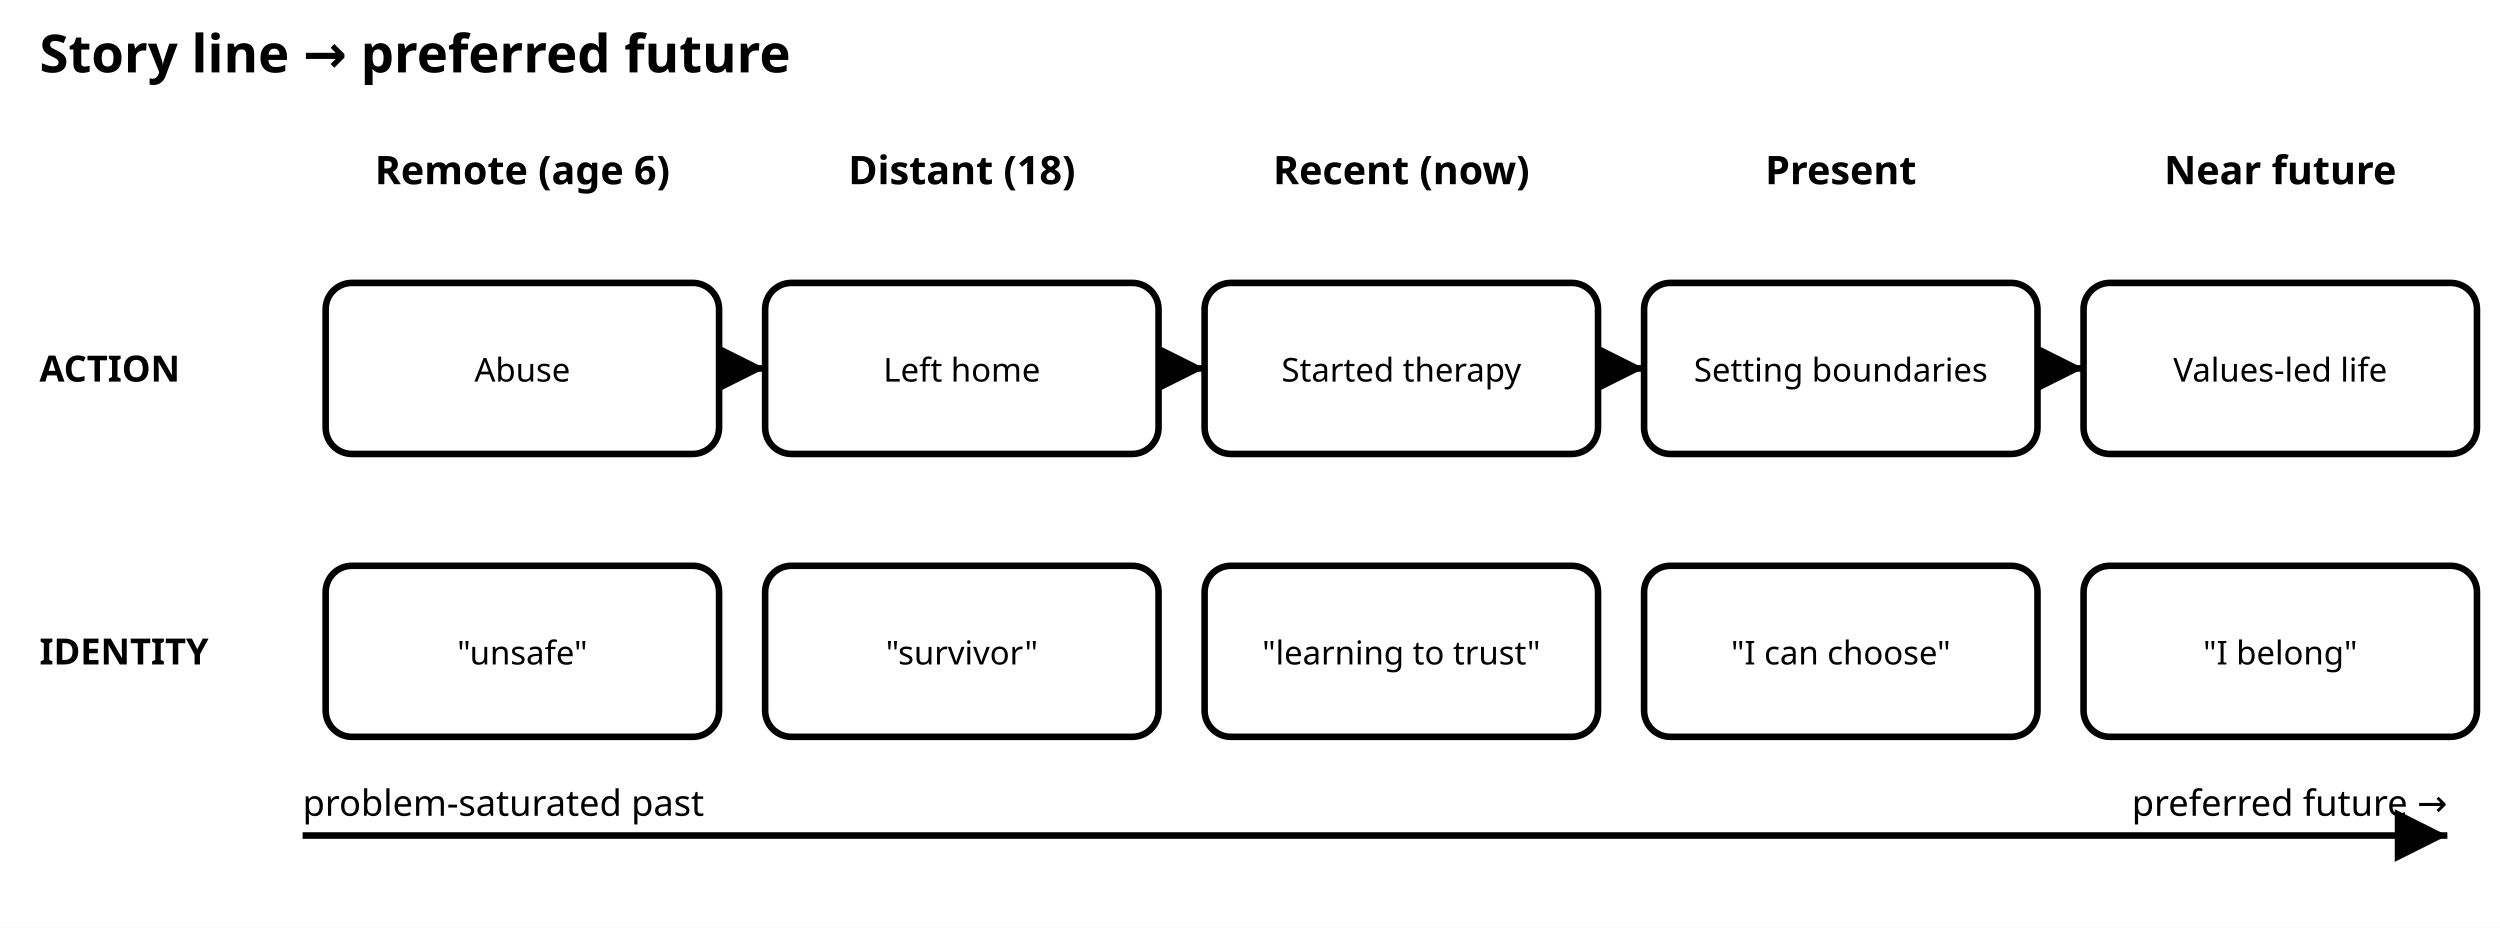
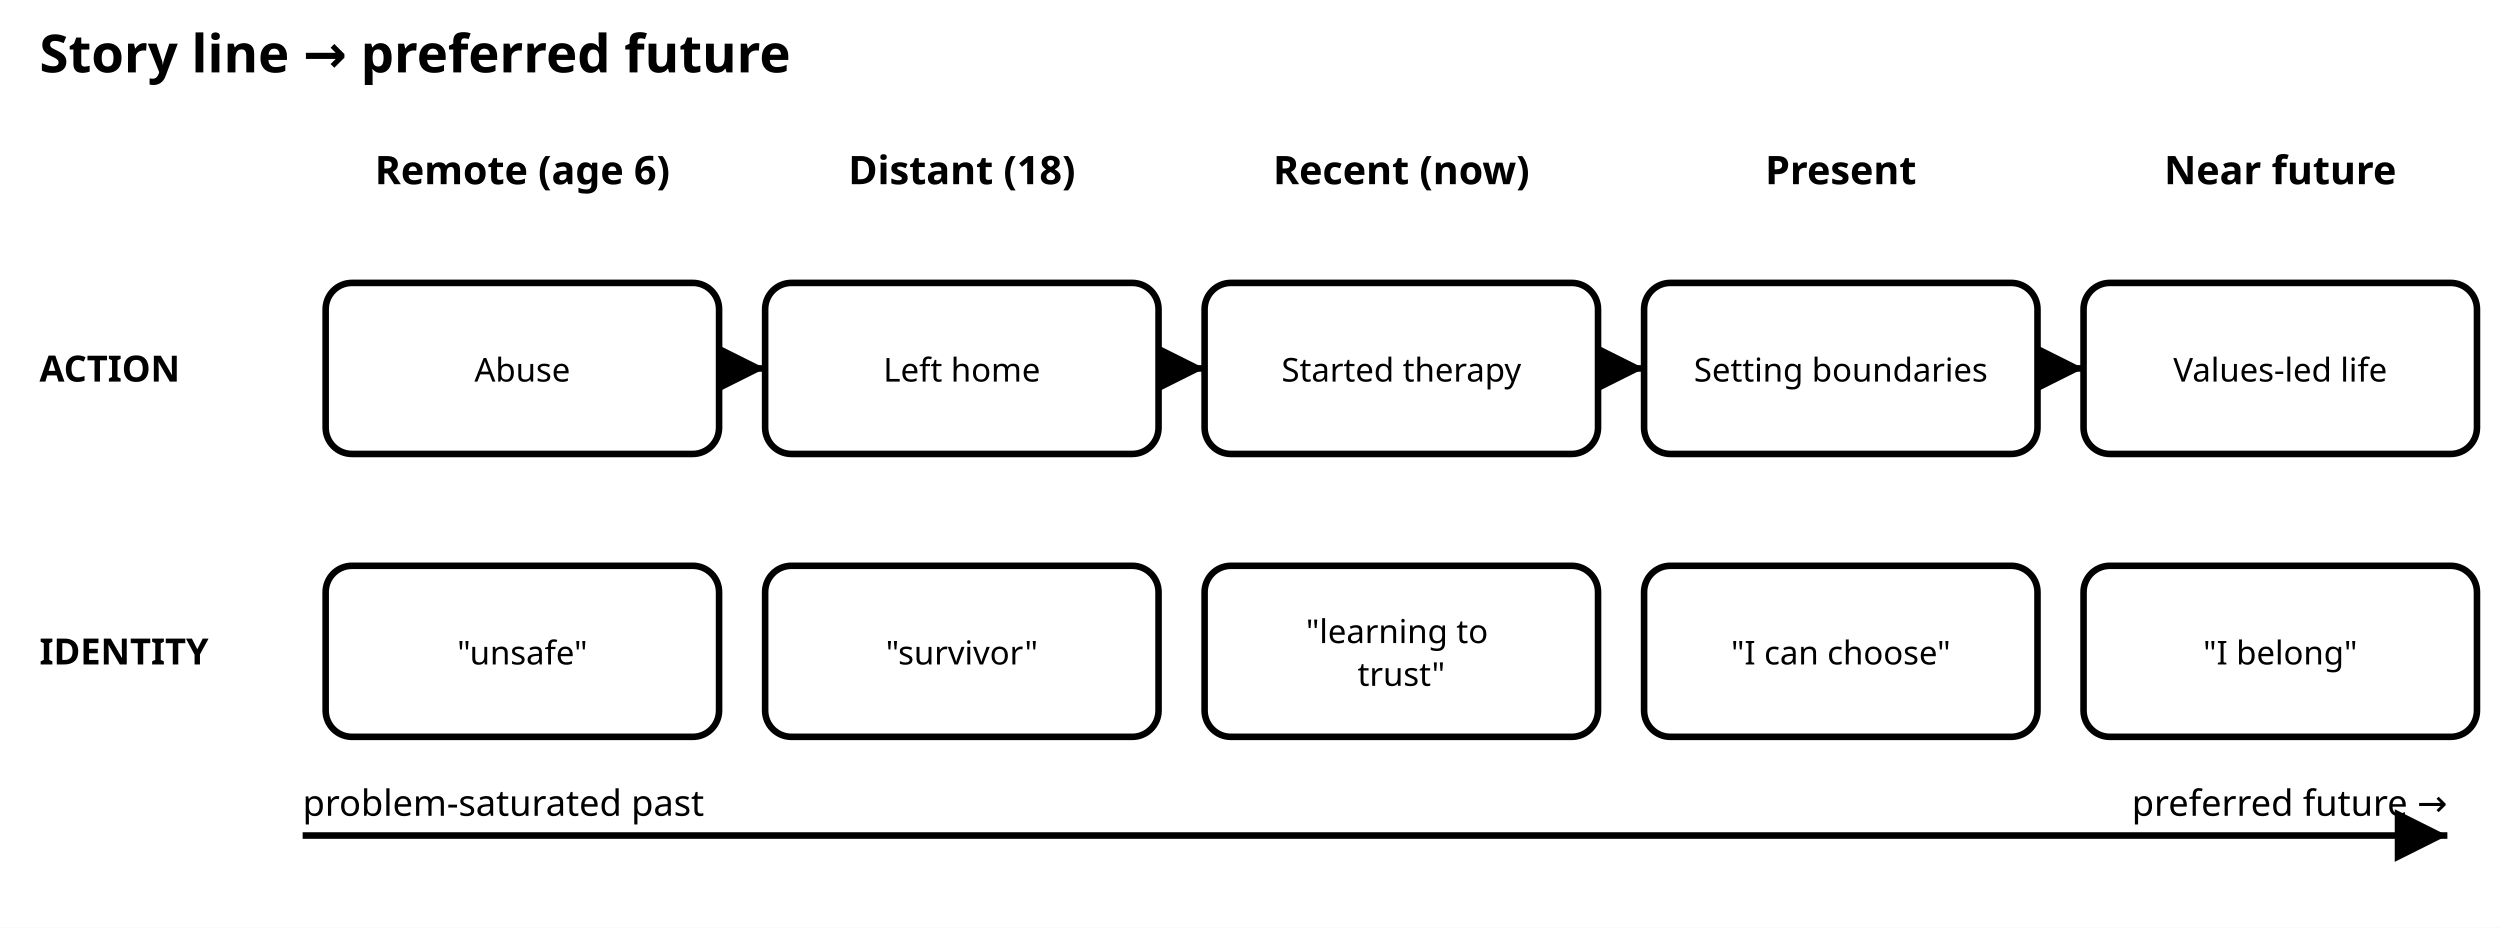
<svg xmlns="http://www.w3.org/2000/svg" viewBox="0 0 760 282" role="img" aria-label="Timeline: Story line → preferred future. Time: Remote (age 6) → Distant (18) → Recent (now) → Present → Near future. Action: Abuse → Left home → Started therapy → Setting boundaries → Values-led life. Identity: &quot;unsafe&quot; → &quot;survivor&quot; → &quot;learning to trust&quot; → &quot;I can choose&quot; → &quot;I belong&quot;.">
  <defs>
    <marker id="arrow" markerWidth="10" markerHeight="10" refX="8" refY="4" orient="auto-start-reverse">
      <path d="M0,0 L8,4 L0,8 z" fill="#000" />
    </marker>
  </defs>
  <rect x="0" y="0" width="760" height="282" fill="#fff" />
  <text x="12" y="22" font-family="sans-serif" font-size="16" font-weight="700">Story line → preferred future</text>
  <text x="158.8" y="56" text-anchor="middle" font-family="sans-serif" font-size="12" font-weight="700">Remote (age 6)</text>
  <text x="292.4" y="56" text-anchor="middle" font-family="sans-serif" font-size="12" font-weight="700">Distant (18)</text>
  <text x="426" y="56" text-anchor="middle" font-family="sans-serif" font-size="12" font-weight="700">Recent (now)</text>
  <text x="559.6" y="56" text-anchor="middle" font-family="sans-serif" font-size="12" font-weight="700">Present</text>
  <text x="693.2" y="56" text-anchor="middle" font-family="sans-serif" font-size="12" font-weight="700">Near future</text>
  <text x="12" y="116" font-family="sans-serif" font-size="11" font-weight="700">ACTION</text>
  <text x="12" y="202" font-family="sans-serif" font-size="11" font-weight="700">IDENTITY</text>
  <path d="M 218.6,112 L 232.6,112" fill="none" stroke="#000" stroke-width="2" marker-end="url(#arrow)" />
  <path d="M 352.2,112 L 366.2,112" fill="none" stroke="#000" stroke-width="2" marker-end="url(#arrow)" />
  <path d="M 485.8,112 L 499.8,112" fill="none" stroke="#000" stroke-width="2" marker-end="url(#arrow)" />
  <path d="M 619.4,112 L 633.4,112" fill="none" stroke="#000" stroke-width="2" marker-end="url(#arrow)" />
-   <rect x="99" y="86" width="119.6" height="52" rx="8" ry="8" fill="#fff" stroke="#000" stroke-width="2" />
-   <text x="158.8" y="116" text-anchor="middle" font-family="sans-serif" font-size="10">Abuse</text>
-   <rect x="232.6" y="86" width="119.6" height="52" rx="8" ry="8" fill="#fff" stroke="#000" stroke-width="2" />
-   <text x="292.4" y="116" text-anchor="middle" font-family="sans-serif" font-size="10">Left home</text>
-   <rect x="366.2" y="86" width="119.6" height="52" rx="8" ry="8" fill="#fff" stroke="#000" stroke-width="2" />
-   <text x="426" y="116" text-anchor="middle" font-family="sans-serif" font-size="10">Started therapy</text>
-   <rect x="499.8" y="86" width="119.6" height="52" rx="8" ry="8" fill="#fff" stroke="#000" stroke-width="2" />
-   <text x="559.6" y="116" text-anchor="middle" font-family="sans-serif" font-size="10">Setting boundaries</text>
-   <rect x="633.4" y="86" width="119.6" height="52" rx="8" ry="8" fill="#fff" stroke="#000" stroke-width="2" />
-   <text x="693.2" y="116" text-anchor="middle" font-family="sans-serif" font-size="10">Values-led life</text>
-   <rect x="99" y="172" width="119.6" height="52" rx="8" ry="8" fill="#fff" stroke="#000" stroke-width="2" />
-   <text x="158.8" y="202" text-anchor="middle" font-family="sans-serif" font-size="10">"unsafe"</text>
-   <rect x="232.6" y="172" width="119.6" height="52" rx="8" ry="8" fill="#fff" stroke="#000" stroke-width="2" />
-   <text x="292.4" y="202" text-anchor="middle" font-family="sans-serif" font-size="10">"survivor"</text>
-   <rect x="366.2" y="172" width="119.6" height="52" rx="8" ry="8" fill="#fff" stroke="#000" stroke-width="2" />
-   <text x="426" y="202" text-anchor="middle" font-family="sans-serif" font-size="10">"learning to trust"</text>
-   <rect x="499.8" y="172" width="119.6" height="52" rx="8" ry="8" fill="#fff" stroke="#000" stroke-width="2" />
-   <text x="559.6" y="202" text-anchor="middle" font-family="sans-serif" font-size="10">"I can choose"</text>
-   <rect x="633.4" y="172" width="119.6" height="52" rx="8" ry="8" fill="#fff" stroke="#000" stroke-width="2" />
-   <text x="693.2" y="202" text-anchor="middle" font-family="sans-serif" font-size="10">"I belong"</text>
+   <rect data-el="node:a0" x="99" y="86" width="119.6" height="52" rx="8" ry="8" fill="#fff" stroke="#000" stroke-width="2" />
+   <text x="158.8" y="116" font-family="sans-serif" font-size="10" text-anchor="middle" data-el="nodelabel:a0">Abuse</text>
+   <rect data-el="node:a1" x="232.6" y="86" width="119.6" height="52" rx="8" ry="8" fill="#fff" stroke="#000" stroke-width="2" />
+   <text x="292.4" y="116" font-family="sans-serif" font-size="10" text-anchor="middle" data-el="nodelabel:a1">Left home</text>
+   <rect data-el="node:a2" x="366.2" y="86" width="119.6" height="52" rx="8" ry="8" fill="#fff" stroke="#000" stroke-width="2" />
+   <text x="426" y="116" font-family="sans-serif" font-size="10" text-anchor="middle" data-el="nodelabel:a2">Started therapy</text>
+   <rect data-el="node:a3" x="499.8" y="86" width="119.6" height="52" rx="8" ry="8" fill="#fff" stroke="#000" stroke-width="2" />
+   <text x="559.6" y="116" font-family="sans-serif" font-size="10" text-anchor="middle" data-el="nodelabel:a3">Setting boundaries</text>
+   <rect data-el="node:a4" x="633.4" y="86" width="119.6" height="52" rx="8" ry="8" fill="#fff" stroke="#000" stroke-width="2" />
+   <text x="693.2" y="116" font-family="sans-serif" font-size="10" text-anchor="middle" data-el="nodelabel:a4">Values-led life</text>
+   <rect data-el="node:i0" x="99" y="172" width="119.6" height="52" rx="8" ry="8" fill="#fff" stroke="#000" stroke-width="2" />
+   <text x="158.8" y="202" font-family="sans-serif" font-size="10" text-anchor="middle" data-el="nodelabel:i0">"unsafe"</text>
+   <rect data-el="node:i1" x="232.6" y="172" width="119.6" height="52" rx="8" ry="8" fill="#fff" stroke="#000" stroke-width="2" />
+   <text x="292.4" y="202" font-family="sans-serif" font-size="10" text-anchor="middle" data-el="nodelabel:i1">"survivor"</text>
+   <rect data-el="node:i2" x="366.2" y="172" width="119.6" height="52" rx="8" ry="8" fill="#fff" stroke="#000" stroke-width="2" />
+   <text text-anchor="middle" font-family="sans-serif" font-size="10" data-el="nodelabel:i2">
+     <tspan x="426" y="195.5">"learning to</tspan>
+     <tspan x="426" y="208.5">trust"</tspan>
+   </text>
+   <rect data-el="node:i3" x="499.8" y="172" width="119.6" height="52" rx="8" ry="8" fill="#fff" stroke="#000" stroke-width="2" />
+   <text x="559.6" y="202" font-family="sans-serif" font-size="10" text-anchor="middle" data-el="nodelabel:i3">"I can choose"</text>
+   <rect data-el="node:i4" x="633.4" y="172" width="119.6" height="52" rx="8" ry="8" fill="#fff" stroke="#000" stroke-width="2" />
+   <text x="693.2" y="202" font-family="sans-serif" font-size="10" text-anchor="middle" data-el="nodelabel:i4">"I belong"</text>
  <line x1="92" y1="254" x2="744" y2="254" stroke="#000" stroke-width="2" marker-end="url(#arrow)" />
  <text x="92" y="248" font-family="sans-serif" font-size="11">problem-saturated past</text>
  <text x="744" y="248" text-anchor="end" font-family="sans-serif" font-size="11">preferred future →</text>
</svg>
